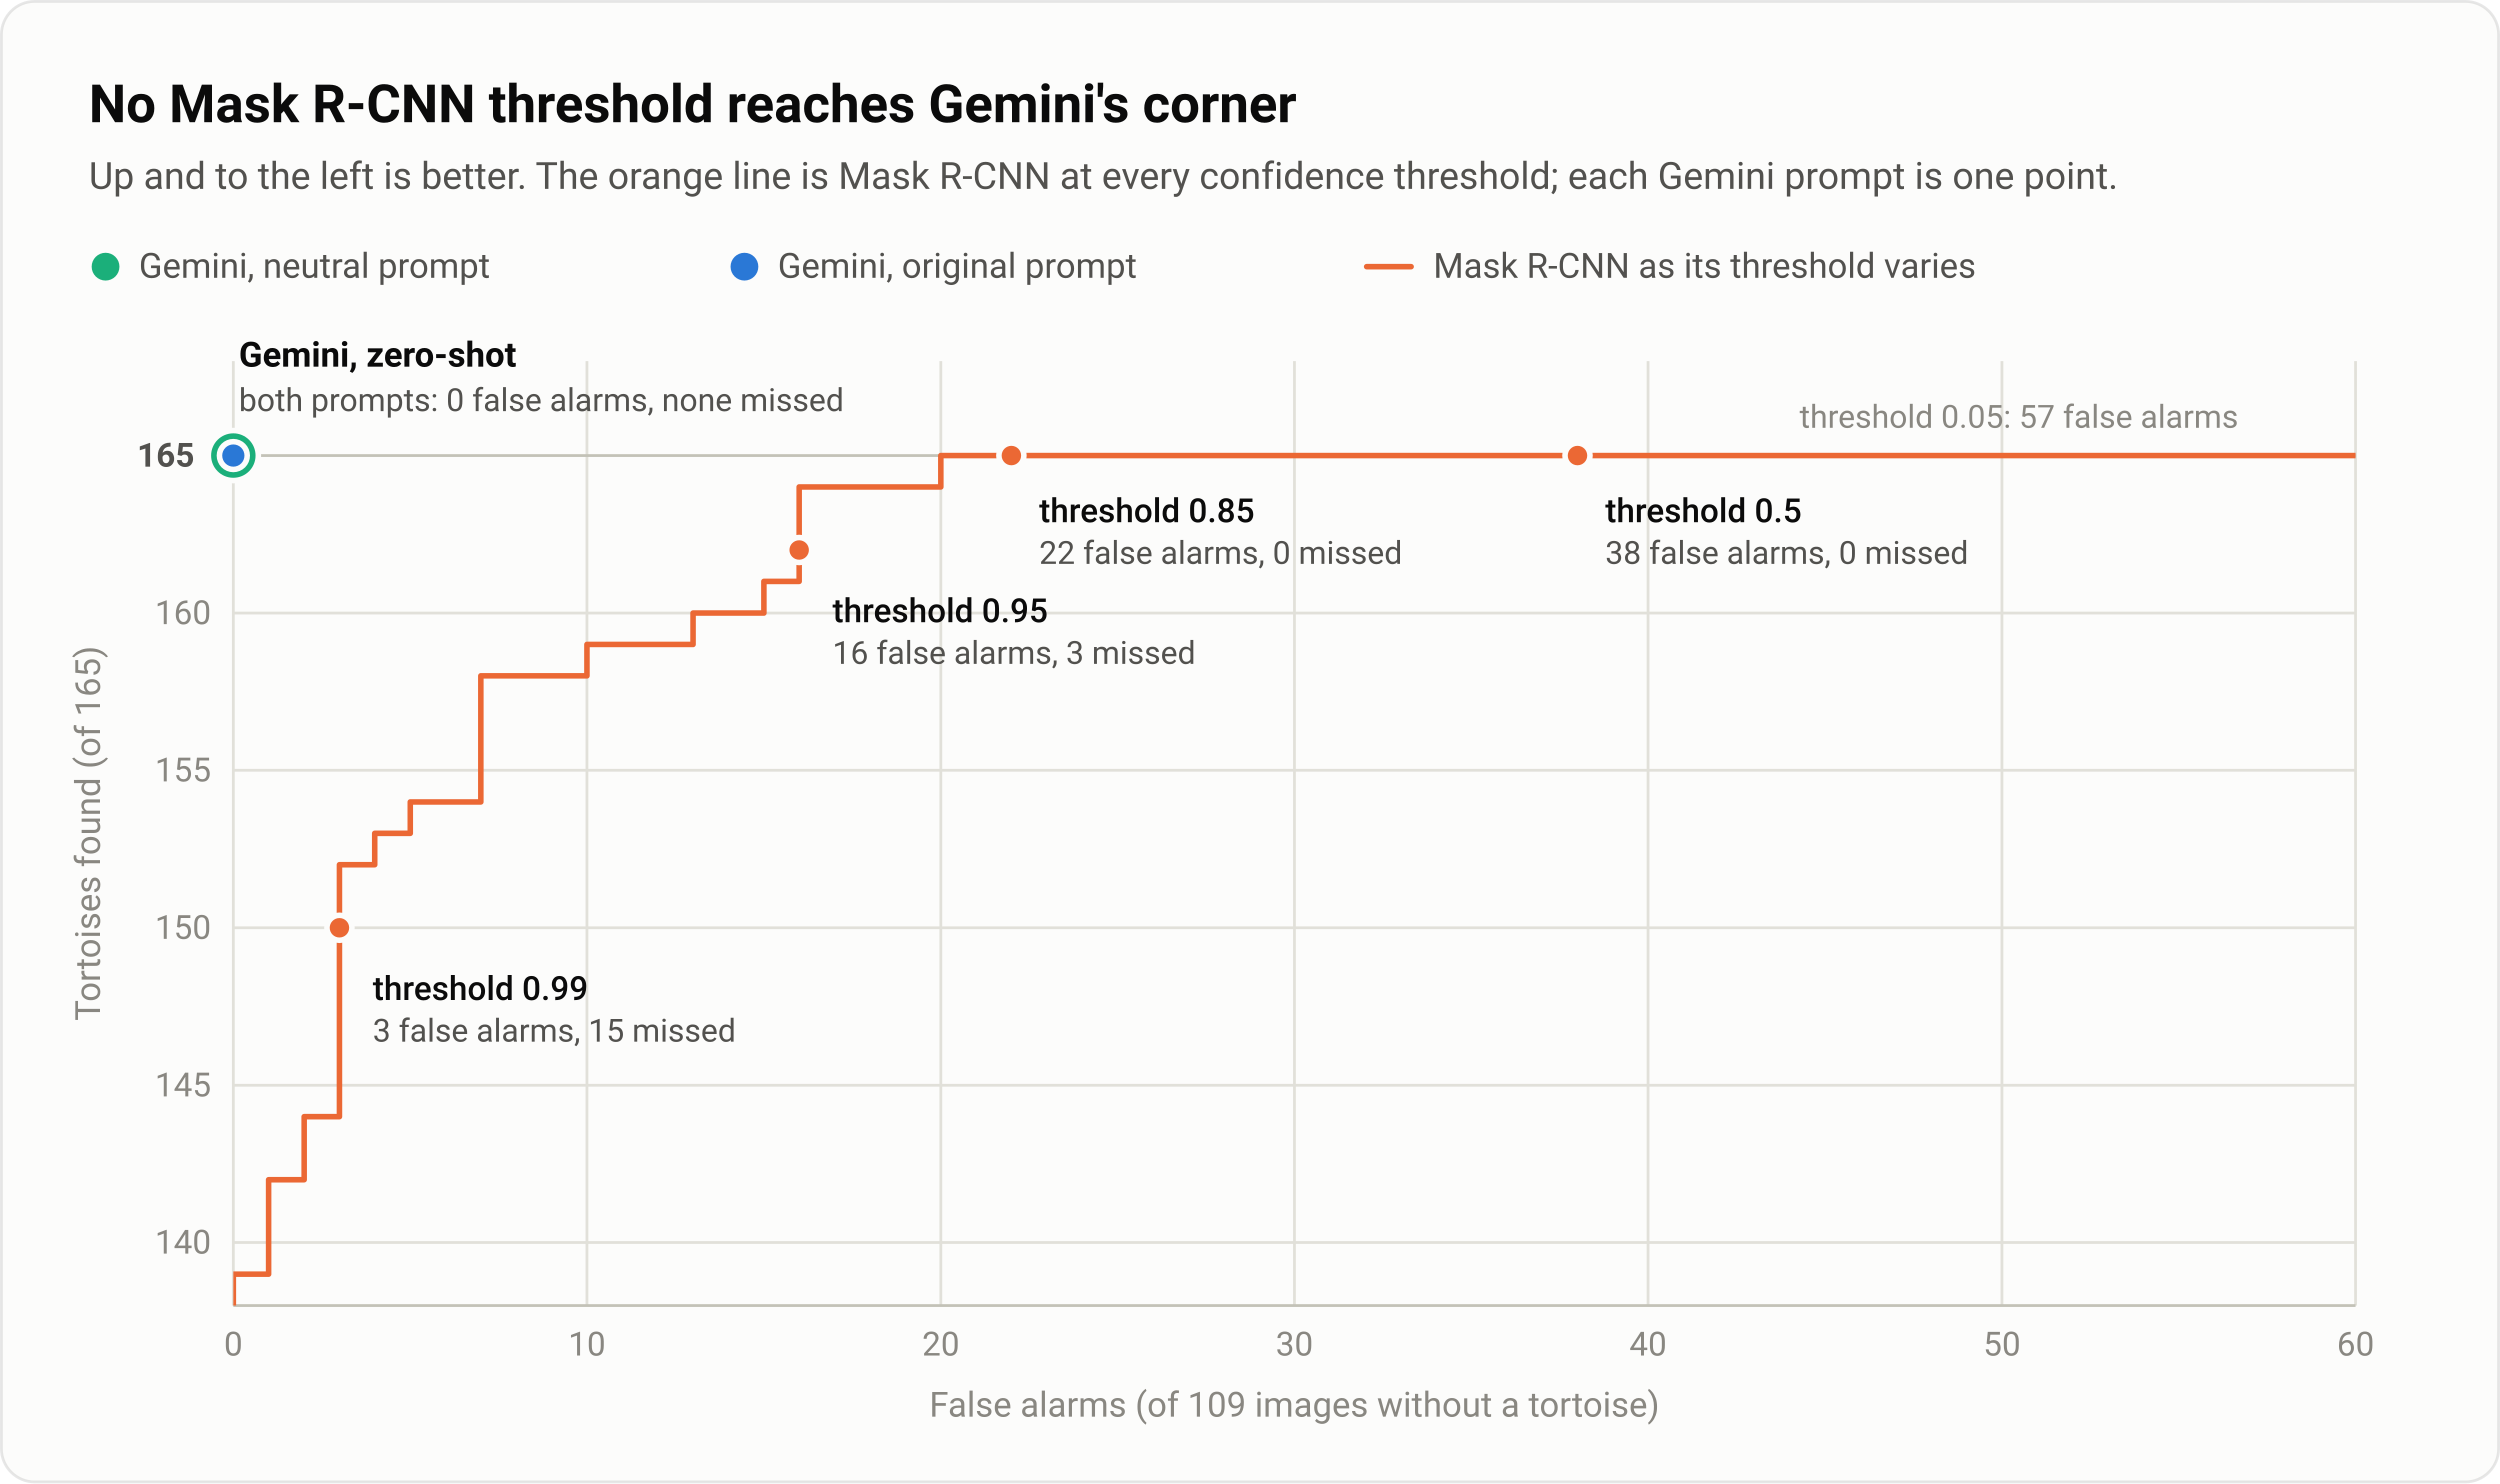
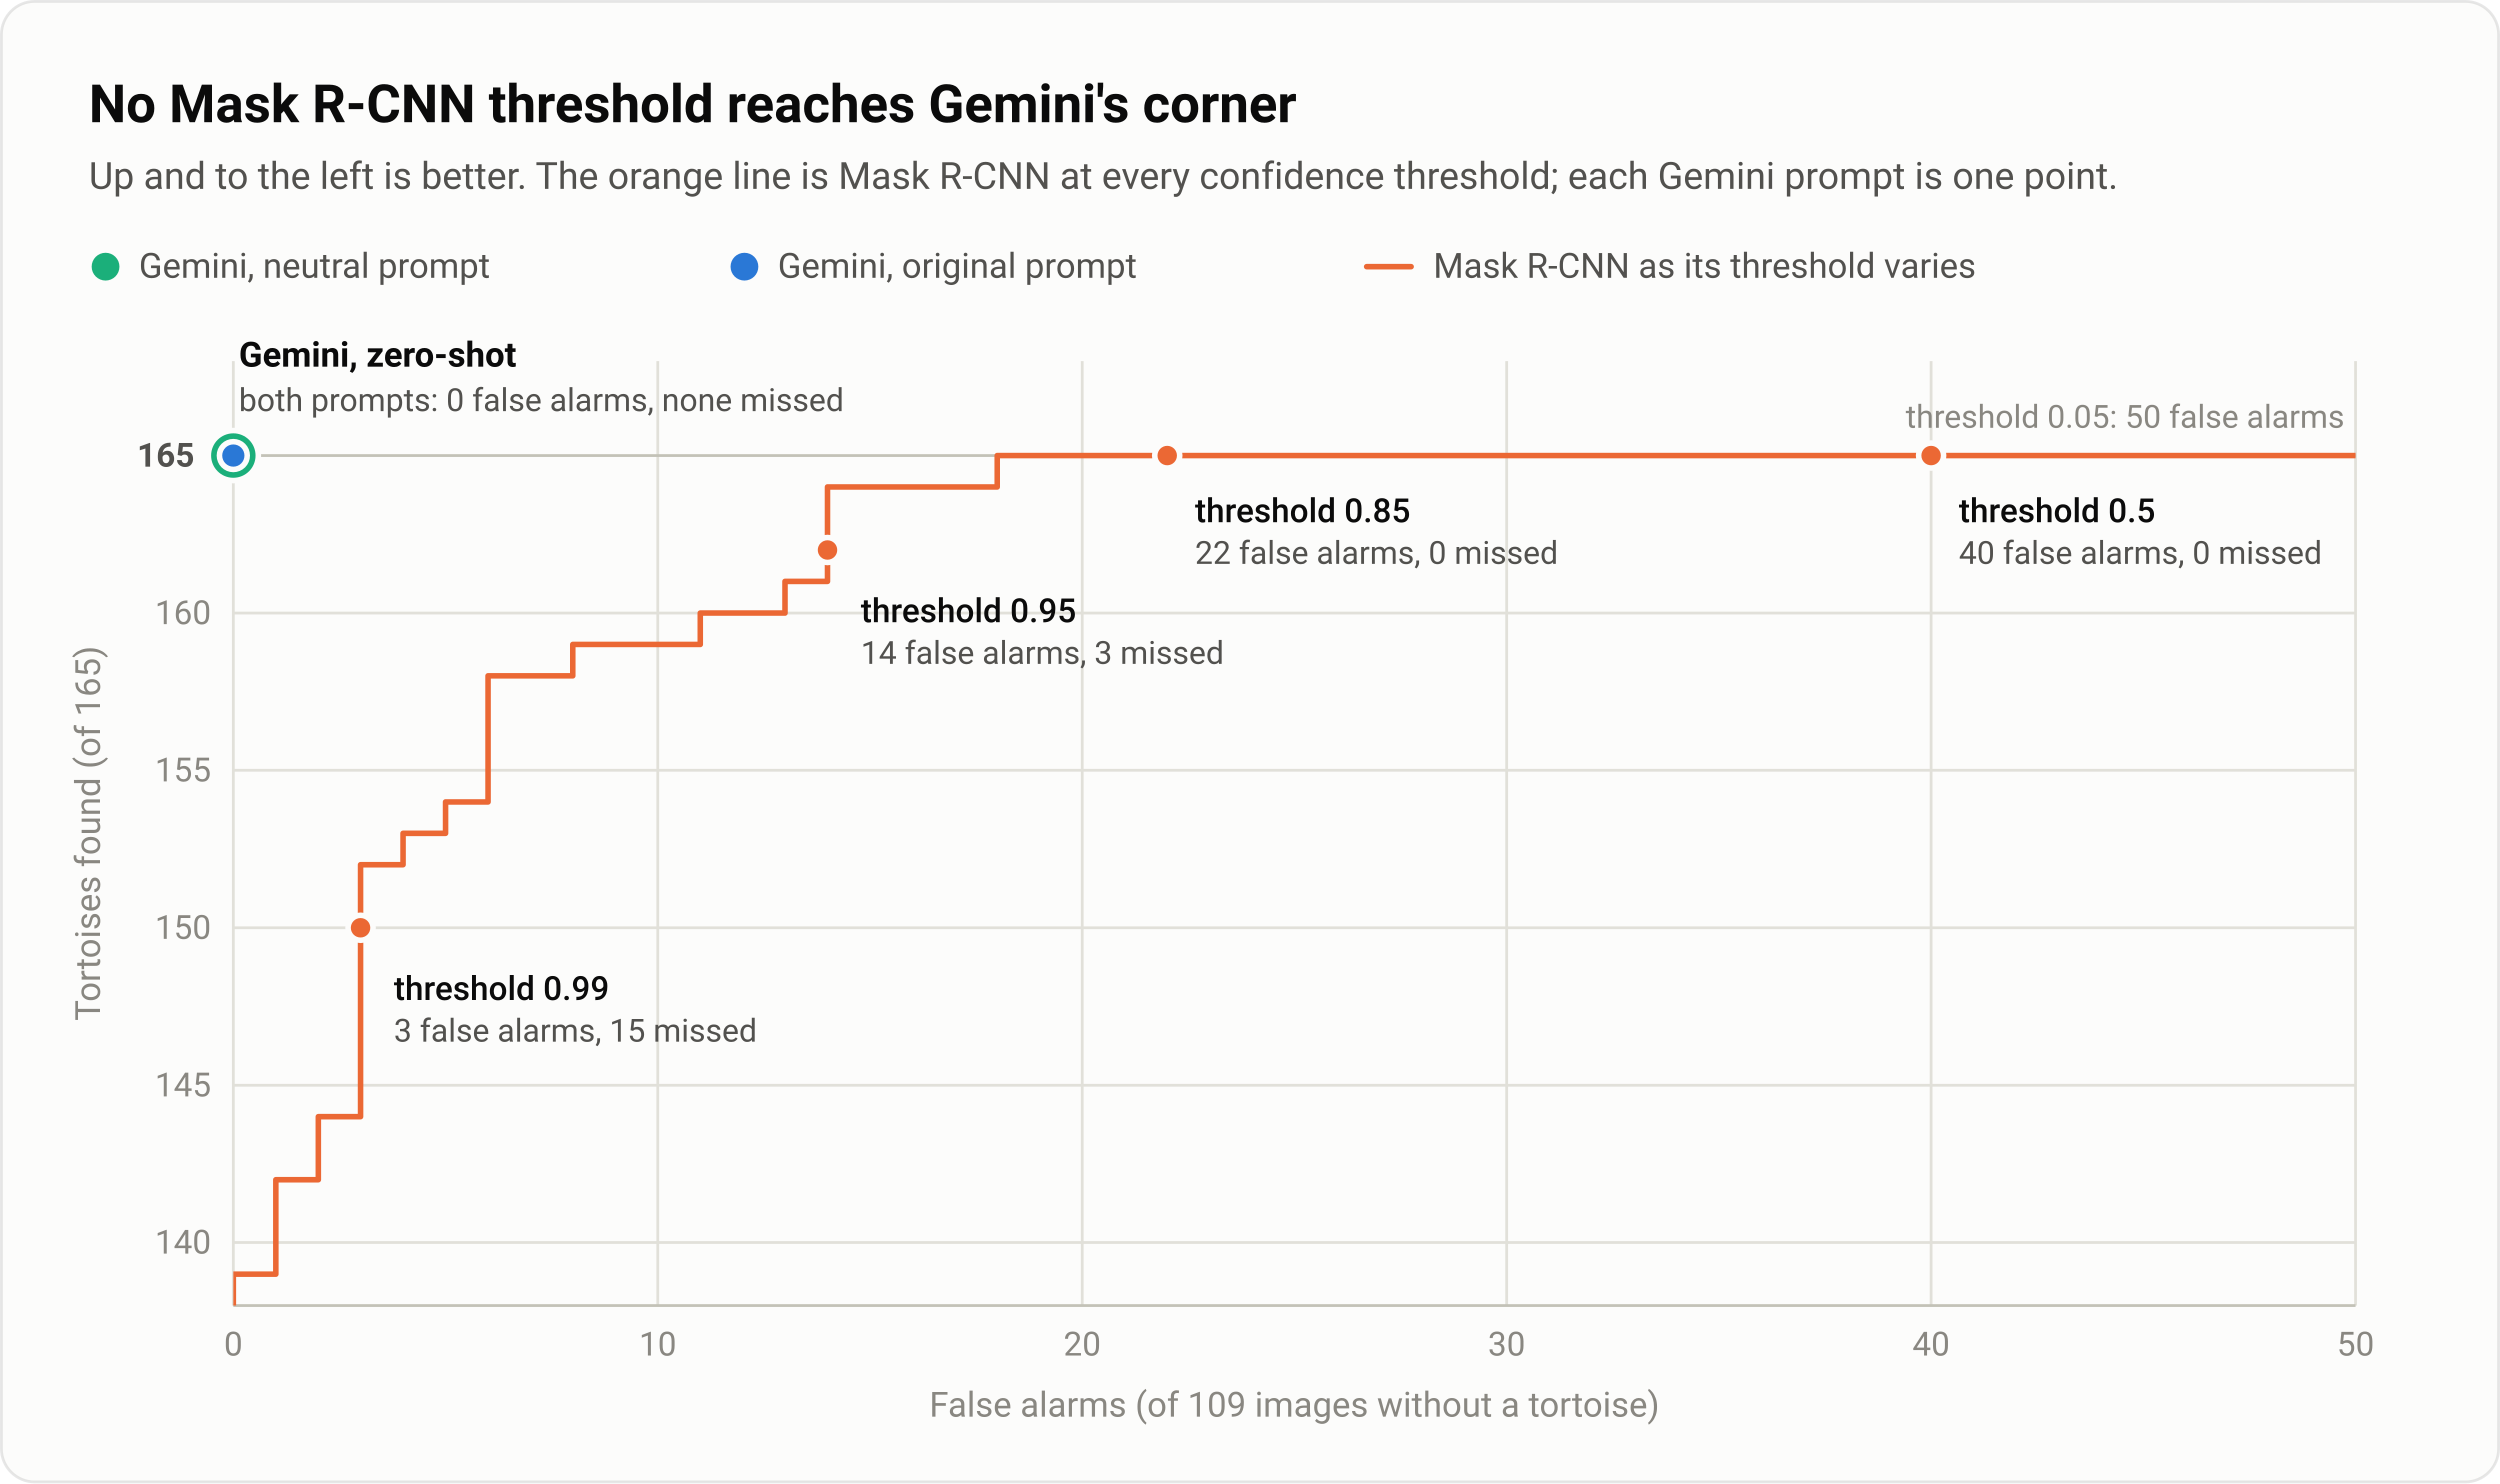
<svg xmlns="http://www.w3.org/2000/svg" width="900" height="534" viewBox="0 0 900 534" role="img" aria-labelledby="t d" font-family="system-ui, -apple-system, 'Segoe UI', Roboto, Helvetica, Arial, sans-serif">
  <rect x="0.5" y="0.5" width="899" height="533" rx="12" fill="#fcfcfb" stroke="#0b0b0b" stroke-opacity="0.1" />
  <text x="32.0" y="44.0" font-size="19" font-weight="600" fill="#0b0b0b" text-anchor="start">No Mask R-CNN threshold reaches Gemini's corner</text>
  <text x="32.0" y="68.0" font-size="13.5" font-weight="400" fill="#52514e" text-anchor="start">Up and to the left is better. The orange line is Mask R-CNN at every confidence threshold; each Gemini prompt is one point.</text>
  <circle cx="38" cy="96" r="5" fill="#1baf7a" />
  <text x="50.0" y="100.0" font-size="12.5" font-weight="400" fill="#52514e" text-anchor="start">Gemini, neutral prompt</text>
  <circle cx="268" cy="96" r="5" fill="#2a78d6" />
  <text x="280.0" y="100.0" font-size="12.5" font-weight="400" fill="#52514e" text-anchor="start">Gemini, original prompt</text>
  <line x1="492" y1="96" x2="508" y2="96" stroke="#eb6834" stroke-width="2" stroke-linecap="round" />
  <text x="516.0" y="100.0" font-size="12.5" font-weight="400" fill="#52514e" text-anchor="start">Mask R-CNN as its threshold varies</text>
  <line x1="84.0" y1="130" x2="84.0" y2="470" stroke="#e1e0d9" />
  <text x="84.0" y="488.0" font-size="12" font-weight="400" fill="#898781" text-anchor="middle">0</text>
-   <line x1="211.3" y1="130" x2="211.3" y2="470" stroke="#e1e0d9" />
-   <text x="211.3" y="488.0" font-size="12" font-weight="400" fill="#898781" text-anchor="middle">10</text>
-   <line x1="338.7" y1="130" x2="338.7" y2="470" stroke="#e1e0d9" />
-   <text x="338.7" y="488.0" font-size="12" font-weight="400" fill="#898781" text-anchor="middle">20</text>
-   <line x1="466.0" y1="130" x2="466.0" y2="470" stroke="#e1e0d9" />
-   <text x="466.0" y="488.0" font-size="12" font-weight="400" fill="#898781" text-anchor="middle">30</text>
-   <line x1="593.3" y1="130" x2="593.3" y2="470" stroke="#e1e0d9" />
-   <text x="593.3" y="488.0" font-size="12" font-weight="400" fill="#898781" text-anchor="middle">40</text>
-   <line x1="720.7" y1="130" x2="720.7" y2="470" stroke="#e1e0d9" />
-   <text x="720.7" y="488.0" font-size="12" font-weight="400" fill="#898781" text-anchor="middle">50</text>
+   <line x1="236.8" y1="130" x2="236.8" y2="470" stroke="#e1e0d9" />
+   <text x="236.8" y="488.0" font-size="12" font-weight="400" fill="#898781" text-anchor="middle">10</text>
+   <line x1="389.6" y1="130" x2="389.6" y2="470" stroke="#e1e0d9" />
+   <text x="389.6" y="488.0" font-size="12" font-weight="400" fill="#898781" text-anchor="middle">20</text>
+   <line x1="542.4" y1="130" x2="542.4" y2="470" stroke="#e1e0d9" />
+   <text x="542.4" y="488.0" font-size="12" font-weight="400" fill="#898781" text-anchor="middle">30</text>
+   <line x1="695.2" y1="130" x2="695.2" y2="470" stroke="#e1e0d9" />
+   <text x="695.2" y="488.0" font-size="12" font-weight="400" fill="#898781" text-anchor="middle">40</text>
  <line x1="848.0" y1="130" x2="848.0" y2="470" stroke="#e1e0d9" />
-   <text x="848.0" y="488.0" font-size="12" font-weight="400" fill="#898781" text-anchor="middle">60</text>
+   <text x="848.0" y="488.0" font-size="12" font-weight="400" fill="#898781" text-anchor="middle">50</text>
  <line x1="84" y1="447.3" x2="848" y2="447.3" stroke="#e1e0d9" />
  <text x="76.0" y="451.3" font-size="12" font-weight="400" fill="#898781" text-anchor="end">140</text>
  <line x1="84" y1="390.7" x2="848" y2="390.7" stroke="#e1e0d9" />
  <text x="76.0" y="394.7" font-size="12" font-weight="400" fill="#898781" text-anchor="end">145</text>
  <line x1="84" y1="334.0" x2="848" y2="334.0" stroke="#e1e0d9" />
  <text x="76.0" y="338.0" font-size="12" font-weight="400" fill="#898781" text-anchor="end">150</text>
  <line x1="84" y1="277.3" x2="848" y2="277.3" stroke="#e1e0d9" />
  <text x="76.0" y="281.3" font-size="12" font-weight="400" fill="#898781" text-anchor="end">155</text>
  <line x1="84" y1="220.7" x2="848" y2="220.7" stroke="#e1e0d9" />
  <text x="76.0" y="224.7" font-size="12" font-weight="400" fill="#898781" text-anchor="end">160</text>
  <line x1="84" y1="164.0" x2="848" y2="164.0" stroke="#c3c2b7" />
  <text x="70.0" y="168.0" font-size="12" font-weight="600" fill="#52514e" text-anchor="end">165</text>
  <line x1="84" y1="470" x2="848" y2="470" stroke="#c3c2b7" />
  <text x="466.0" y="510.0" font-size="12.5" font-weight="400" fill="#898781" text-anchor="middle">False alarms (of 109 images without a tortoise)</text>
  <text x="36.0" y="300.0" font-size="12.5" font-weight="400" fill="#898781" text-anchor="middle" transform="rotate(-90 36 300.0)">Tortoises found (of 165)</text>
  <clipPath id="plot">
    <rect x="84" y="124" width="764" height="346" />
  </clipPath>
-   <path d="M84.0,2034.0 L84.0,2034.0 L84.0,2022.7 L84.0,2022.7 L84.0,2011.3 L84.0,2011.3 L84.0,2000.0 L84.0,2000.0 L84.0,1988.7 L84.0,1988.7 L84.0,1977.3 L84.0,1977.3 L84.0,1966.0 L84.0,1966.0 L84.0,1954.7 L84.0,1954.7 L84.0,1943.3 L84.0,1943.3 L84.0,1932.0 L84.0,1932.0 L84.0,1920.7 L84.0,1920.7 L84.0,1909.3 L84.0,1909.3 L84.0,1898.0 L84.0,1898.0 L84.0,1886.7 L84.0,1886.7 L84.0,1875.3 L84.0,1875.3 L84.0,1864.0 L84.0,1864.0 L84.0,1852.7 L84.0,1852.7 L84.0,1841.3 L84.0,1841.3 L84.0,1830.0 L84.0,1830.0 L84.0,1818.7 L84.0,1818.7 L84.0,1807.3 L84.0,1807.3 L84.0,1796.0 L84.0,1796.0 L84.0,1784.7 L84.0,1784.7 L84.0,1773.3 L84.0,1773.3 L84.0,1762.0 L84.0,1762.0 L84.0,1750.7 L84.0,1750.7 L84.0,1739.3 L84.0,1739.3 L84.0,1728.0 L84.0,1728.0 L84.0,1716.7 L84.0,1716.7 L84.0,1705.3 L84.0,1705.3 L84.0,1694.0 L84.0,1694.0 L84.0,1682.7 L84.0,1682.7 L84.0,1671.3 L84.0,1671.3 L84.0,1660.0 L84.0,1660.0 L84.0,1648.7 L84.0,1648.7 L84.0,1637.3 L84.0,1637.3 L84.0,1626.0 L84.0,1626.0 L84.0,1614.7 L84.0,1614.7 L84.0,1603.3 L84.0,1603.3 L84.0,1592.0 L84.0,1592.0 L84.0,1580.7 L84.0,1580.7 L84.0,1569.3 L84.0,1569.3 L84.0,1558.0 L84.0,1558.0 L84.0,1546.7 L84.0,1546.7 L84.0,1535.3 L84.0,1535.3 L84.0,1524.0 L84.0,1524.0 L84.0,1512.7 L84.0,1512.7 L84.0,1501.3 L84.0,1501.3 L84.0,1490.0 L84.0,1490.0 L84.0,1478.7 L84.0,1478.7 L84.0,1467.3 L84.0,1467.3 L84.0,1456.0 L84.0,1456.0 L84.0,1444.7 L84.0,1444.7 L84.0,1433.3 L84.0,1433.3 L84.0,1422.0 L84.0,1422.0 L84.0,1410.7 L84.0,1410.7 L84.0,1399.3 L84.0,1399.3 L84.0,1388.0 L84.0,1388.0 L84.0,1376.7 L84.0,1376.7 L84.0,1365.3 L84.0,1365.3 L84.0,1354.0 L84.0,1354.0 L84.0,1342.7 L84.0,1342.7 L84.0,1331.3 L84.0,1331.3 L84.0,1320.0 L84.0,1320.0 L84.0,1308.7 L84.0,1308.7 L84.0,1297.3 L84.0,1297.3 L84.0,1286.0 L84.0,1286.0 L84.0,1274.7 L84.0,1274.7 L84.0,1263.3 L84.0,1263.3 L84.0,1252.0 L84.0,1252.0 L84.0,1240.7 L84.0,1240.7 L84.0,1229.3 L84.0,1229.3 L84.0,1218.0 L84.0,1218.0 L84.0,1206.7 L84.0,1206.7 L84.0,1195.3 L84.0,1195.3 L84.0,1184.0 L84.0,1184.0 L84.0,1172.7 L84.0,1172.7 L84.0,1161.3 L84.0,1161.3 L84.0,1150.0 L84.0,1150.0 L84.0,1138.7 L84.0,1138.7 L84.0,1127.3 L84.0,1127.3 L84.0,1116.0 L84.0,1116.0 L84.0,1104.7 L84.0,1104.7 L84.0,1093.3 L84.0,1093.3 L84.0,1082.0 L84.0,1082.0 L84.0,1070.7 L84.0,1070.7 L84.0,1059.3 L84.0,1059.3 L84.0,1048.0 L84.0,1048.0 L84.0,1036.7 L84.0,1036.7 L84.0,1025.3 L84.0,1025.3 L84.0,1014.0 L84.0,1014.0 L84.0,1002.7 L84.0,1002.7 L84.0,991.3 L84.0,991.3 L84.0,980.0 L84.0,980.0 L84.0,968.7 L84.0,968.7 L84.0,957.3 L84.0,957.3 L84.0,946.0 L84.0,946.0 L84.0,934.7 L84.0,934.7 L84.0,923.3 L84.0,923.3 L84.0,912.0 L84.0,912.0 L84.0,900.7 L84.0,900.7 L84.0,889.3 L84.0,889.3 L84.0,878.0 L84.0,878.0 L84.0,866.7 L84.0,866.7 L84.0,855.3 L84.0,855.3 L84.0,844.0 L84.0,844.0 L84.0,832.7 L84.0,832.7 L84.0,821.3 L84.0,821.3 L84.0,810.0 L84.0,810.0 L84.0,798.7 L84.0,798.7 L84.0,787.3 L84.0,787.3 L84.0,776.0 L84.0,776.0 L84.0,764.7 L84.0,764.7 L84.0,753.3 L84.0,753.3 L84.0,742.0 L84.0,742.0 L84.0,730.7 L84.0,730.7 L84.0,719.3 L84.0,719.3 L84.0,708.0 L84.0,708.0 L84.0,696.7 L84.0,696.7 L84.0,685.3 L84.0,685.3 L84.0,674.0 L84.0,674.0 L84.0,662.7 L84.0,662.7 L84.0,651.3 L84.0,651.3 L84.0,640.0 L84.0,640.0 L84.0,628.7 L84.0,628.7 L84.0,617.3 L84.0,617.3 L84.0,606.0 L84.0,606.0 L84.0,594.7 L84.0,594.7 L84.0,583.3 L84.0,583.3 L84.0,572.0 L84.0,572.0 L84.0,560.7 L84.0,560.7 L84.0,549.3 L84.0,549.3 L84.0,538.0 L84.0,538.0 L84.0,526.7 L84.0,526.7 L84.0,515.3 L84.0,515.3 L84.0,504.0 L84.0,504.0 L84.0,492.7 L84.0,492.7 L84.0,481.3 L84.0,481.3 L84.0,470.0 L84.0,470.0 L84.0,458.7 L96.7,458.7 L96.7,458.7 L96.7,458.7 L96.7,447.3 L96.7,447.3 L96.7,436.0 L96.7,436.0 L96.7,424.7 L109.5,424.7 L109.5,424.7 L109.5,424.7 L109.5,413.3 L109.5,413.3 L109.5,402.0 L122.2,402.0 L122.2,402.0 L122.2,402.0 L122.2,390.7 L122.2,390.7 L122.2,379.3 L122.2,379.3 L122.2,368.0 L122.2,368.0 L122.2,356.7 L122.2,356.7 L122.2,345.3 L122.2,345.3 L122.2,334.0 L122.2,334.0 L122.2,322.7 L122.2,322.7 L122.2,311.3 L134.9,311.3 L134.9,311.3 L134.9,311.3 L134.9,300.0 L147.7,300.0 L147.7,300.0 L147.7,300.0 L147.7,288.7 L160.4,288.7 L160.4,288.7 L173.1,288.7 L173.1,288.7 L173.1,288.7 L173.1,277.3 L173.1,277.3 L173.1,266.0 L173.1,266.0 L173.1,254.7 L173.1,254.7 L173.1,243.3 L185.9,243.3 L185.9,243.3 L198.6,243.3 L198.6,243.3 L211.3,243.3 L211.3,243.3 L211.3,243.3 L211.3,232.0 L224.1,232.0 L224.1,232.0 L236.8,232.0 L236.8,232.0 L249.5,232.0 L249.5,232.0 L249.5,232.0 L249.5,220.7 L262.3,220.7 L262.3,220.7 L275.0,220.7 L275.0,220.7 L275.0,220.7 L275.0,209.3 L287.7,209.3 L287.7,209.3 L287.7,209.3 L287.7,198.0 L287.7,198.0 L287.7,186.7 L287.7,186.7 L287.7,175.3 L300.5,175.3 L300.5,175.3 L313.2,175.3 L313.2,175.3 L325.9,175.3 L325.9,175.3 L338.7,175.3 L338.7,175.3 L338.7,175.3 L338.7,164.0 L351.4,164.0 L351.4,164.0 L364.1,164.0 L364.1,164.0 L376.9,164.0 L376.9,164.0 L389.6,164.0 L389.6,164.0 L402.3,164.0 L402.3,164.0 L415.1,164.0 L415.1,164.0 L427.8,164.0 L427.8,164.0 L440.5,164.0 L440.5,164.0 L453.3,164.0 L453.3,164.0 L466.0,164.0 L466.0,164.0 L478.7,164.0 L478.7,164.0 L491.5,164.0 L491.5,164.0 L504.2,164.0 L504.2,164.0 L516.9,164.0 L516.9,164.0 L529.7,164.0 L529.7,164.0 L542.4,164.0 L542.4,164.0 L555.1,164.0 L555.1,164.0 L567.9,164.0 L567.9,164.0 L580.6,164.0 L580.6,164.0 L593.3,164.0 L593.3,164.0 L606.1,164.0 L606.1,164.0 L618.8,164.0 L618.8,164.0 L631.5,164.0 L631.5,164.0 L644.3,164.0 L644.3,164.0 L657.0,164.0 L657.0,164.0 L669.7,164.0 L669.7,164.0 L682.5,164.0 L682.5,164.0 L695.2,164.0 L695.2,164.0 L707.9,164.0 L707.9,164.0 L720.7,164.0 L720.7,164.0 L733.4,164.0 L733.4,164.0 L746.1,164.0 L746.1,164.0 L758.9,164.0 L758.9,164.0 L771.6,164.0 L771.6,164.0 L784.3,164.0 L784.3,164.0 L797.1,164.0 L797.1,164.0 L809.8,164.0 L809.8,164.0 L822.5,164.0 L822.5,164.0 L835.3,164.0 L835.3,164.0 L848.0,164.0 L848.0,164.0 L860.7,164.0 L860.7,164.0 L873.5,164.0 L873.5,164.0 L886.2,164.0 L886.2,164.0 L898.9,164.0 L898.9,164.0 L911.7,164.0 L911.7,164.0 L924.4,164.0 L924.4,164.0 L937.1,164.0 L937.1,164.0 L949.9,164.0 L949.9,164.0 L962.6,164.0 L962.6,164.0 L975.3,164.0 L975.3,164.0 L988.1,164.0 L988.1,164.0 L1000.8,164.0 L1000.8,164.0 L1013.5,164.0 L1013.5,164.0 L1026.3,164.0 L1026.3,164.0 L1039.0,164.0 L1039.0,164.0 L1051.7,164.0 L1051.7,164.0 L1064.5,164.0 L1064.5,164.0 L1077.2,164.0 L1077.2,164.0 L1089.9,164.0 L1089.9,164.0 L1102.7,164.0 L1102.7,164.0 L1115.4,164.0 L1115.4,164.0 L1128.1,164.0 L1128.1,164.0 L1140.9,164.0 L1140.9,164.0 L1153.6,164.0 L1153.6,164.0 L1166.3,164.0 L1166.3,164.0 L1179.1,164.0 L1179.1,164.0 L1191.8,164.0 L1191.8,164.0 L1204.5,164.0 L1204.5,164.0 L1217.3,164.0 L1217.3,164.0 L1230.0,164.0 L1230.0,164.0 L1242.7,164.0 L1242.7,164.0 L1255.5,164.0 L1255.5,164.0 L1268.2,164.0 L1268.2,164.0 L1280.9,164.0 L1280.9,164.0 L1293.7,164.0 L1293.7,164.0 L1306.4,164.0 L1306.4,164.0 L1319.1,164.0 L1319.1,164.0 L1331.9,164.0 L1331.9,164.0 L1344.6,164.0 L1344.6,164.0 L1357.3,164.0 L1357.3,164.0 L1370.1,164.0 L1370.1,164.0 L1382.8,164.0 L1382.8,164.0 L1395.5,164.0 L1395.5,164.0 L1408.3,164.0 L1408.3,164.0 L1421.0,164.0 L1421.0,164.0 L1433.7,164.0 L1433.7,164.0 L1446.5,164.0 L1446.5,164.0 L1459.2,164.0 L1459.2,164.0 L1471.9,164.0 L1471.9,164.0" fill="none" stroke="#eb6834" stroke-width="2" stroke-linejoin="round" stroke-linecap="round" clip-path="url(#plot)" />
-   <text x="805.8" y="154.0" font-size="11.5" font-weight="400" fill="#898781" text-anchor="end">threshold 0.05: 57 false alarms</text>
-   <circle cx="567.9" cy="164.0" r="4.5" fill="#eb6834" stroke="#fcfcfb" stroke-width="2" />
-   <text x="577.9" y="188.0" font-size="12" font-weight="500" fill="#0b0b0b" text-anchor="start">threshold 0.5</text>
-   <text x="577.9" y="203.0" font-size="11.5" font-weight="400" fill="#52514e" text-anchor="start">38 false alarms, 0 missed</text>
-   <circle cx="364.1" cy="164.0" r="4.5" fill="#eb6834" stroke="#fcfcfb" stroke-width="2" />
-   <text x="374.1" y="188.0" font-size="12" font-weight="500" fill="#0b0b0b" text-anchor="start">threshold 0.85</text>
-   <text x="374.1" y="203.0" font-size="11.5" font-weight="400" fill="#52514e" text-anchor="start">22 false alarms, 0 missed</text>
-   <circle cx="287.7" cy="198.0" r="4.5" fill="#eb6834" stroke="#fcfcfb" stroke-width="2" />
-   <text x="299.7" y="224.0" font-size="12" font-weight="500" fill="#0b0b0b" text-anchor="start">threshold 0.95</text>
-   <text x="299.7" y="239.0" font-size="11.5" font-weight="400" fill="#52514e" text-anchor="start">16 false alarms, 3 missed</text>
-   <circle cx="122.2" cy="334.0" r="4.5" fill="#eb6834" stroke="#fcfcfb" stroke-width="2" />
-   <text x="134.2" y="360.0" font-size="12" font-weight="500" fill="#0b0b0b" text-anchor="start">threshold 0.99</text>
-   <text x="134.2" y="375.0" font-size="11.5" font-weight="400" fill="#52514e" text-anchor="start">3 false alarms, 15 missed</text>
+   <path d="M84.0,2034.0 L84.0,2034.0 L84.0,2022.7 L84.0,2022.7 L84.0,2011.3 L84.0,2011.3 L84.0,2000.0 L84.0,2000.0 L84.0,1988.7 L84.0,1988.7 L84.0,1977.3 L84.0,1977.3 L84.0,1966.0 L84.0,1966.0 L84.0,1954.7 L84.0,1954.7 L84.0,1943.3 L84.0,1943.3 L84.0,1932.0 L84.0,1932.0 L84.0,1920.7 L84.0,1920.7 L84.0,1909.3 L84.0,1909.3 L84.0,1898.0 L84.0,1898.0 L84.0,1886.7 L84.0,1886.7 L84.0,1875.3 L84.0,1875.3 L84.0,1864.0 L84.0,1864.0 L84.0,1852.7 L84.0,1852.7 L84.0,1841.3 L84.0,1841.3 L84.0,1830.0 L84.0,1830.0 L84.0,1818.7 L84.0,1818.7 L84.0,1807.3 L84.0,1807.3 L84.0,1796.0 L84.0,1796.0 L84.0,1784.7 L84.0,1784.7 L84.0,1773.3 L84.0,1773.3 L84.0,1762.0 L84.0,1762.0 L84.0,1750.7 L84.0,1750.7 L84.0,1739.3 L84.0,1739.3 L84.0,1728.0 L84.0,1728.0 L84.0,1716.7 L84.0,1716.7 L84.0,1705.3 L84.0,1705.3 L84.0,1694.0 L84.0,1694.0 L84.0,1682.7 L84.0,1682.7 L84.0,1671.3 L84.0,1671.3 L84.0,1660.0 L84.0,1660.0 L84.0,1648.7 L84.0,1648.7 L84.0,1637.3 L84.0,1637.3 L84.0,1626.0 L84.0,1626.0 L84.0,1614.7 L84.0,1614.7 L84.0,1603.3 L84.0,1603.3 L84.0,1592.0 L84.0,1592.0 L84.0,1580.7 L84.0,1580.7 L84.0,1569.3 L84.0,1569.3 L84.0,1558.0 L84.0,1558.0 L84.0,1546.7 L84.0,1546.7 L84.0,1535.3 L84.0,1535.3 L84.0,1524.0 L84.0,1524.0 L84.0,1512.7 L84.0,1512.7 L84.0,1501.3 L84.0,1501.3 L84.0,1490.0 L84.0,1490.0 L84.0,1478.7 L84.0,1478.7 L84.0,1467.3 L84.0,1467.3 L84.0,1456.0 L84.0,1456.0 L84.0,1444.7 L84.0,1444.7 L84.0,1433.3 L84.0,1433.3 L84.0,1422.0 L84.0,1422.0 L84.0,1410.7 L84.0,1410.7 L84.0,1399.3 L84.0,1399.3 L84.0,1388.0 L84.0,1388.0 L84.0,1376.7 L84.0,1376.7 L84.0,1365.3 L84.0,1365.3 L84.0,1354.0 L84.0,1354.0 L84.0,1342.7 L84.0,1342.7 L84.0,1331.3 L84.0,1331.3 L84.0,1320.0 L84.0,1320.0 L84.0,1308.7 L84.0,1308.7 L84.0,1297.3 L84.0,1297.3 L84.0,1286.0 L84.0,1286.0 L84.0,1274.7 L84.0,1274.7 L84.0,1263.3 L84.0,1263.3 L84.0,1252.0 L84.0,1252.0 L84.0,1240.7 L84.0,1240.7 L84.0,1229.3 L84.0,1229.3 L84.0,1218.0 L84.0,1218.0 L84.0,1206.7 L84.0,1206.7 L84.0,1195.3 L84.0,1195.3 L84.0,1184.0 L84.0,1184.0 L84.0,1172.7 L84.0,1172.7 L84.0,1161.3 L84.0,1161.3 L84.0,1150.0 L84.0,1150.0 L84.0,1138.7 L84.0,1138.7 L84.0,1127.3 L84.0,1127.3 L84.0,1116.0 L84.0,1116.0 L84.0,1104.7 L84.0,1104.7 L84.0,1093.3 L84.0,1093.3 L84.0,1082.0 L84.0,1082.0 L84.0,1070.7 L84.0,1070.7 L84.0,1059.3 L84.0,1059.3 L84.0,1048.0 L84.0,1048.0 L84.0,1036.7 L84.0,1036.7 L84.0,1025.3 L84.0,1025.3 L84.0,1014.0 L84.0,1014.0 L84.0,1002.7 L84.0,1002.7 L84.0,991.3 L84.0,991.3 L84.0,980.0 L84.0,980.0 L84.0,968.7 L84.0,968.7 L84.0,957.3 L84.0,957.3 L84.0,946.0 L84.0,946.0 L84.0,934.7 L84.0,934.7 L84.0,923.3 L84.0,923.3 L84.0,912.0 L84.0,912.0 L84.0,900.7 L84.0,900.7 L84.0,889.3 L84.0,889.3 L84.0,878.0 L84.0,878.0 L84.0,866.7 L84.0,866.7 L84.0,855.3 L84.0,855.3 L84.0,844.0 L84.0,844.0 L84.0,832.7 L84.0,832.7 L84.0,821.3 L84.0,821.3 L84.0,810.0 L84.0,810.0 L84.0,798.7 L84.0,798.7 L84.0,787.3 L84.0,787.3 L84.0,776.0 L84.0,776.0 L84.0,764.7 L84.0,764.7 L84.0,753.3 L84.0,753.3 L84.0,742.0 L84.0,742.0 L84.0,730.7 L84.0,730.7 L84.0,719.3 L84.0,719.3 L84.0,708.0 L84.0,708.0 L84.0,696.7 L84.0,696.7 L84.0,685.3 L84.0,685.3 L84.0,674.0 L84.0,674.0 L84.0,662.7 L84.0,662.7 L84.0,651.3 L84.0,651.3 L84.0,640.0 L84.0,640.0 L84.0,628.7 L84.0,628.7 L84.0,617.3 L84.0,617.3 L84.0,606.0 L84.0,606.0 L84.0,594.7 L84.0,594.7 L84.0,583.3 L84.0,583.3 L84.0,572.0 L84.0,572.0 L84.0,560.7 L84.0,560.7 L84.0,549.3 L84.0,549.3 L84.0,538.0 L84.0,538.0 L84.0,526.7 L84.0,526.7 L84.0,515.3 L84.0,515.3 L84.0,504.0 L84.0,504.0 L84.0,492.7 L84.0,492.7 L84.0,481.3 L84.0,481.3 L84.0,470.0 L84.0,470.0 L84.0,458.7 L99.3,458.7 L99.3,458.7 L99.3,458.7 L99.3,447.3 L99.3,447.3 L99.3,436.0 L99.3,436.0 L99.3,424.7 L114.6,424.7 L114.6,424.7 L114.6,424.7 L114.6,413.3 L114.6,413.3 L114.6,402.0 L129.8,402.0 L129.8,402.0 L129.8,402.0 L129.8,390.7 L129.8,390.7 L129.8,379.3 L129.8,379.3 L129.8,368.0 L129.8,368.0 L129.8,356.7 L129.8,356.7 L129.8,345.3 L129.8,345.3 L129.8,334.0 L129.8,334.0 L129.8,322.7 L129.8,322.7 L129.8,311.3 L145.1,311.3 L145.1,311.3 L145.1,311.3 L145.1,300.0 L160.4,300.0 L160.4,300.0 L160.4,300.0 L160.4,288.7 L175.7,288.7 L175.7,288.7 L175.7,288.7 L175.7,277.3 L175.7,277.3 L175.7,266.0 L175.7,266.0 L175.7,254.7 L175.7,254.7 L175.7,243.3 L191.0,243.3 L191.0,243.3 L206.2,243.3 L206.2,243.3 L206.2,243.3 L206.2,232.0 L221.5,232.0 L221.5,232.0 L236.8,232.0 L236.8,232.0 L252.1,232.0 L252.1,232.0 L252.1,232.0 L252.1,220.7 L267.4,220.7 L267.4,220.7 L282.6,220.7 L282.6,220.7 L282.6,220.7 L282.6,209.3 L297.9,209.3 L297.9,209.3 L297.9,209.3 L297.9,198.0 L297.9,198.0 L297.9,186.7 L297.9,186.7 L297.9,175.3 L313.2,175.3 L313.2,175.3 L328.5,175.3 L328.5,175.3 L343.8,175.3 L343.8,175.3 L359.0,175.3 L359.0,175.3 L359.0,175.3 L359.0,164.0 L374.3,164.0 L374.3,164.0 L389.6,164.0 L389.6,164.0 L404.9,164.0 L404.9,164.0 L420.2,164.0 L420.2,164.0 L435.4,164.0 L435.4,164.0 L450.7,164.0 L450.7,164.0 L466.0,164.0 L466.0,164.0 L481.3,164.0 L481.3,164.0 L496.6,164.0 L496.6,164.0 L511.8,164.0 L511.8,164.0 L527.1,164.0 L527.1,164.0 L542.4,164.0 L542.4,164.0 L557.7,164.0 L557.7,164.0 L573.0,164.0 L573.0,164.0 L588.2,164.0 L588.2,164.0 L603.5,164.0 L603.5,164.0 L618.8,164.0 L618.8,164.0 L634.1,164.0 L634.1,164.0 L649.4,164.0 L649.4,164.0 L664.6,164.0 L664.6,164.0 L679.9,164.0 L679.9,164.0 L695.2,164.0 L695.2,164.0 L710.5,164.0 L710.5,164.0 L725.8,164.0 L725.8,164.0 L741.0,164.0 L741.0,164.0 L756.3,164.0 L756.3,164.0 L771.6,164.0 L771.6,164.0 L786.9,164.0 L786.9,164.0 L802.2,164.0 L802.2,164.0 L817.4,164.0 L817.4,164.0 L832.7,164.0 L832.7,164.0 L848.0,164.0 L848.0,164.0 L863.3,164.0 L863.3,164.0 L878.6,164.0 L878.6,164.0 L893.8,164.0 L893.8,164.0 L909.1,164.0 L909.1,164.0 L924.4,164.0 L924.4,164.0 L939.7,164.0 L939.7,164.0 L955.0,164.0 L955.0,164.0 L970.2,164.0 L970.2,164.0 L985.5,164.0 L985.5,164.0 L1000.8,164.0 L1000.8,164.0 L1016.1,164.0 L1016.1,164.0 L1031.4,164.0 L1031.4,164.0 L1046.6,164.0 L1046.6,164.0 L1061.9,164.0 L1061.9,164.0 L1077.2,164.0 L1077.2,164.0 L1092.5,164.0 L1092.5,164.0 L1107.8,164.0 L1107.8,164.0 L1123.0,164.0 L1123.0,164.0 L1138.3,164.0 L1138.3,164.0 L1153.6,164.0 L1153.6,164.0 L1168.9,164.0 L1168.9,164.0 L1184.2,164.0 L1184.2,164.0 L1199.4,164.0 L1199.4,164.0 L1214.7,164.0 L1214.7,164.0 L1230.0,164.0 L1230.0,164.0 L1245.3,164.0 L1245.3,164.0 L1260.6,164.0 L1260.6,164.0 L1275.8,164.0 L1275.8,164.0 L1291.1,164.0 L1291.1,164.0 L1306.4,164.0 L1306.4,164.0 L1321.7,164.0 L1321.7,164.0 L1337.0,164.0 L1337.0,164.0 L1352.2,164.0 L1352.2,164.0 L1367.5,164.0 L1367.5,164.0 L1382.8,164.0 L1382.8,164.0 L1398.1,164.0 L1398.1,164.0 L1413.4,164.0 L1413.4,164.0 L1428.6,164.0 L1428.6,164.0 L1443.9,164.0 L1443.9,164.0 L1459.2,164.0 L1459.2,164.0 L1474.5,164.0 L1474.5,164.0 L1489.8,164.0 L1489.8,164.0 L1505.0,164.0 L1505.0,164.0 L1520.3,164.0 L1520.3,164.0 L1535.6,164.0 L1535.6,164.0 L1550.9,164.0 L1550.9,164.0 L1566.2,164.0 L1566.2,164.0 L1581.4,164.0 L1581.4,164.0 L1596.7,164.0 L1596.7,164.0 L1612.0,164.0 L1612.0,164.0 L1627.3,164.0 L1627.3,164.0 L1642.6,164.0 L1642.6,164.0 L1657.8,164.0 L1657.8,164.0 L1673.1,164.0 L1673.1,164.0 L1688.4,164.0 L1688.4,164.0 L1703.7,164.0 L1703.7,164.0 L1719.0,164.0 L1719.0,164.0 L1734.2,164.0 L1734.2,164.0 L1749.5,164.0 L1749.5,164.0" fill="none" stroke="#eb6834" stroke-width="2" stroke-linejoin="round" stroke-linecap="round" clip-path="url(#plot)" />
+   <text x="844.0" y="154.0" font-size="11.5" font-weight="400" fill="#898781" text-anchor="end">threshold 0.05: 50 false alarms</text>
+   <circle cx="695.2" cy="164.0" r="4.5" fill="#eb6834" stroke="#fcfcfb" stroke-width="2" />
+   <text x="705.2" y="188.0" font-size="12" font-weight="500" fill="#0b0b0b" text-anchor="start">threshold 0.5</text>
+   <text x="705.2" y="203.0" font-size="11.5" font-weight="400" fill="#52514e" text-anchor="start">40 false alarms, 0 missed</text>
+   <circle cx="420.2" cy="164.0" r="4.5" fill="#eb6834" stroke="#fcfcfb" stroke-width="2" />
+   <text x="430.2" y="188.0" font-size="12" font-weight="500" fill="#0b0b0b" text-anchor="start">threshold 0.85</text>
+   <text x="430.2" y="203.0" font-size="11.5" font-weight="400" fill="#52514e" text-anchor="start">22 false alarms, 0 missed</text>
+   <circle cx="297.9" cy="198.0" r="4.5" fill="#eb6834" stroke="#fcfcfb" stroke-width="2" />
+   <text x="309.9" y="224.0" font-size="12" font-weight="500" fill="#0b0b0b" text-anchor="start">threshold 0.95</text>
+   <text x="309.9" y="239.0" font-size="11.5" font-weight="400" fill="#52514e" text-anchor="start">14 false alarms, 3 missed</text>
+   <circle cx="129.8" cy="334.0" r="4.5" fill="#eb6834" stroke="#fcfcfb" stroke-width="2" />
+   <text x="141.8" y="360.0" font-size="12" font-weight="500" fill="#0b0b0b" text-anchor="start">threshold 0.99</text>
+   <text x="141.8" y="375.0" font-size="11.5" font-weight="400" fill="#52514e" text-anchor="start">3 false alarms, 15 missed</text>
  <circle cx="84.0" cy="164.0" r="9" fill="#1baf7a" stroke="#fcfcfb" stroke-width="2" />
  <circle cx="84.0" cy="164.0" r="5" fill="#2a78d6" stroke="#fcfcfb" stroke-width="2" />
  <text x="86.0" y="132.0" font-size="12.5" font-weight="600" fill="#0b0b0b" text-anchor="start">Gemini, zero-shot</text>
  <text x="86.0" y="148.0" font-size="11.5" font-weight="400" fill="#52514e" text-anchor="start">both prompts: 0 false alarms, none missed</text>
</svg>
